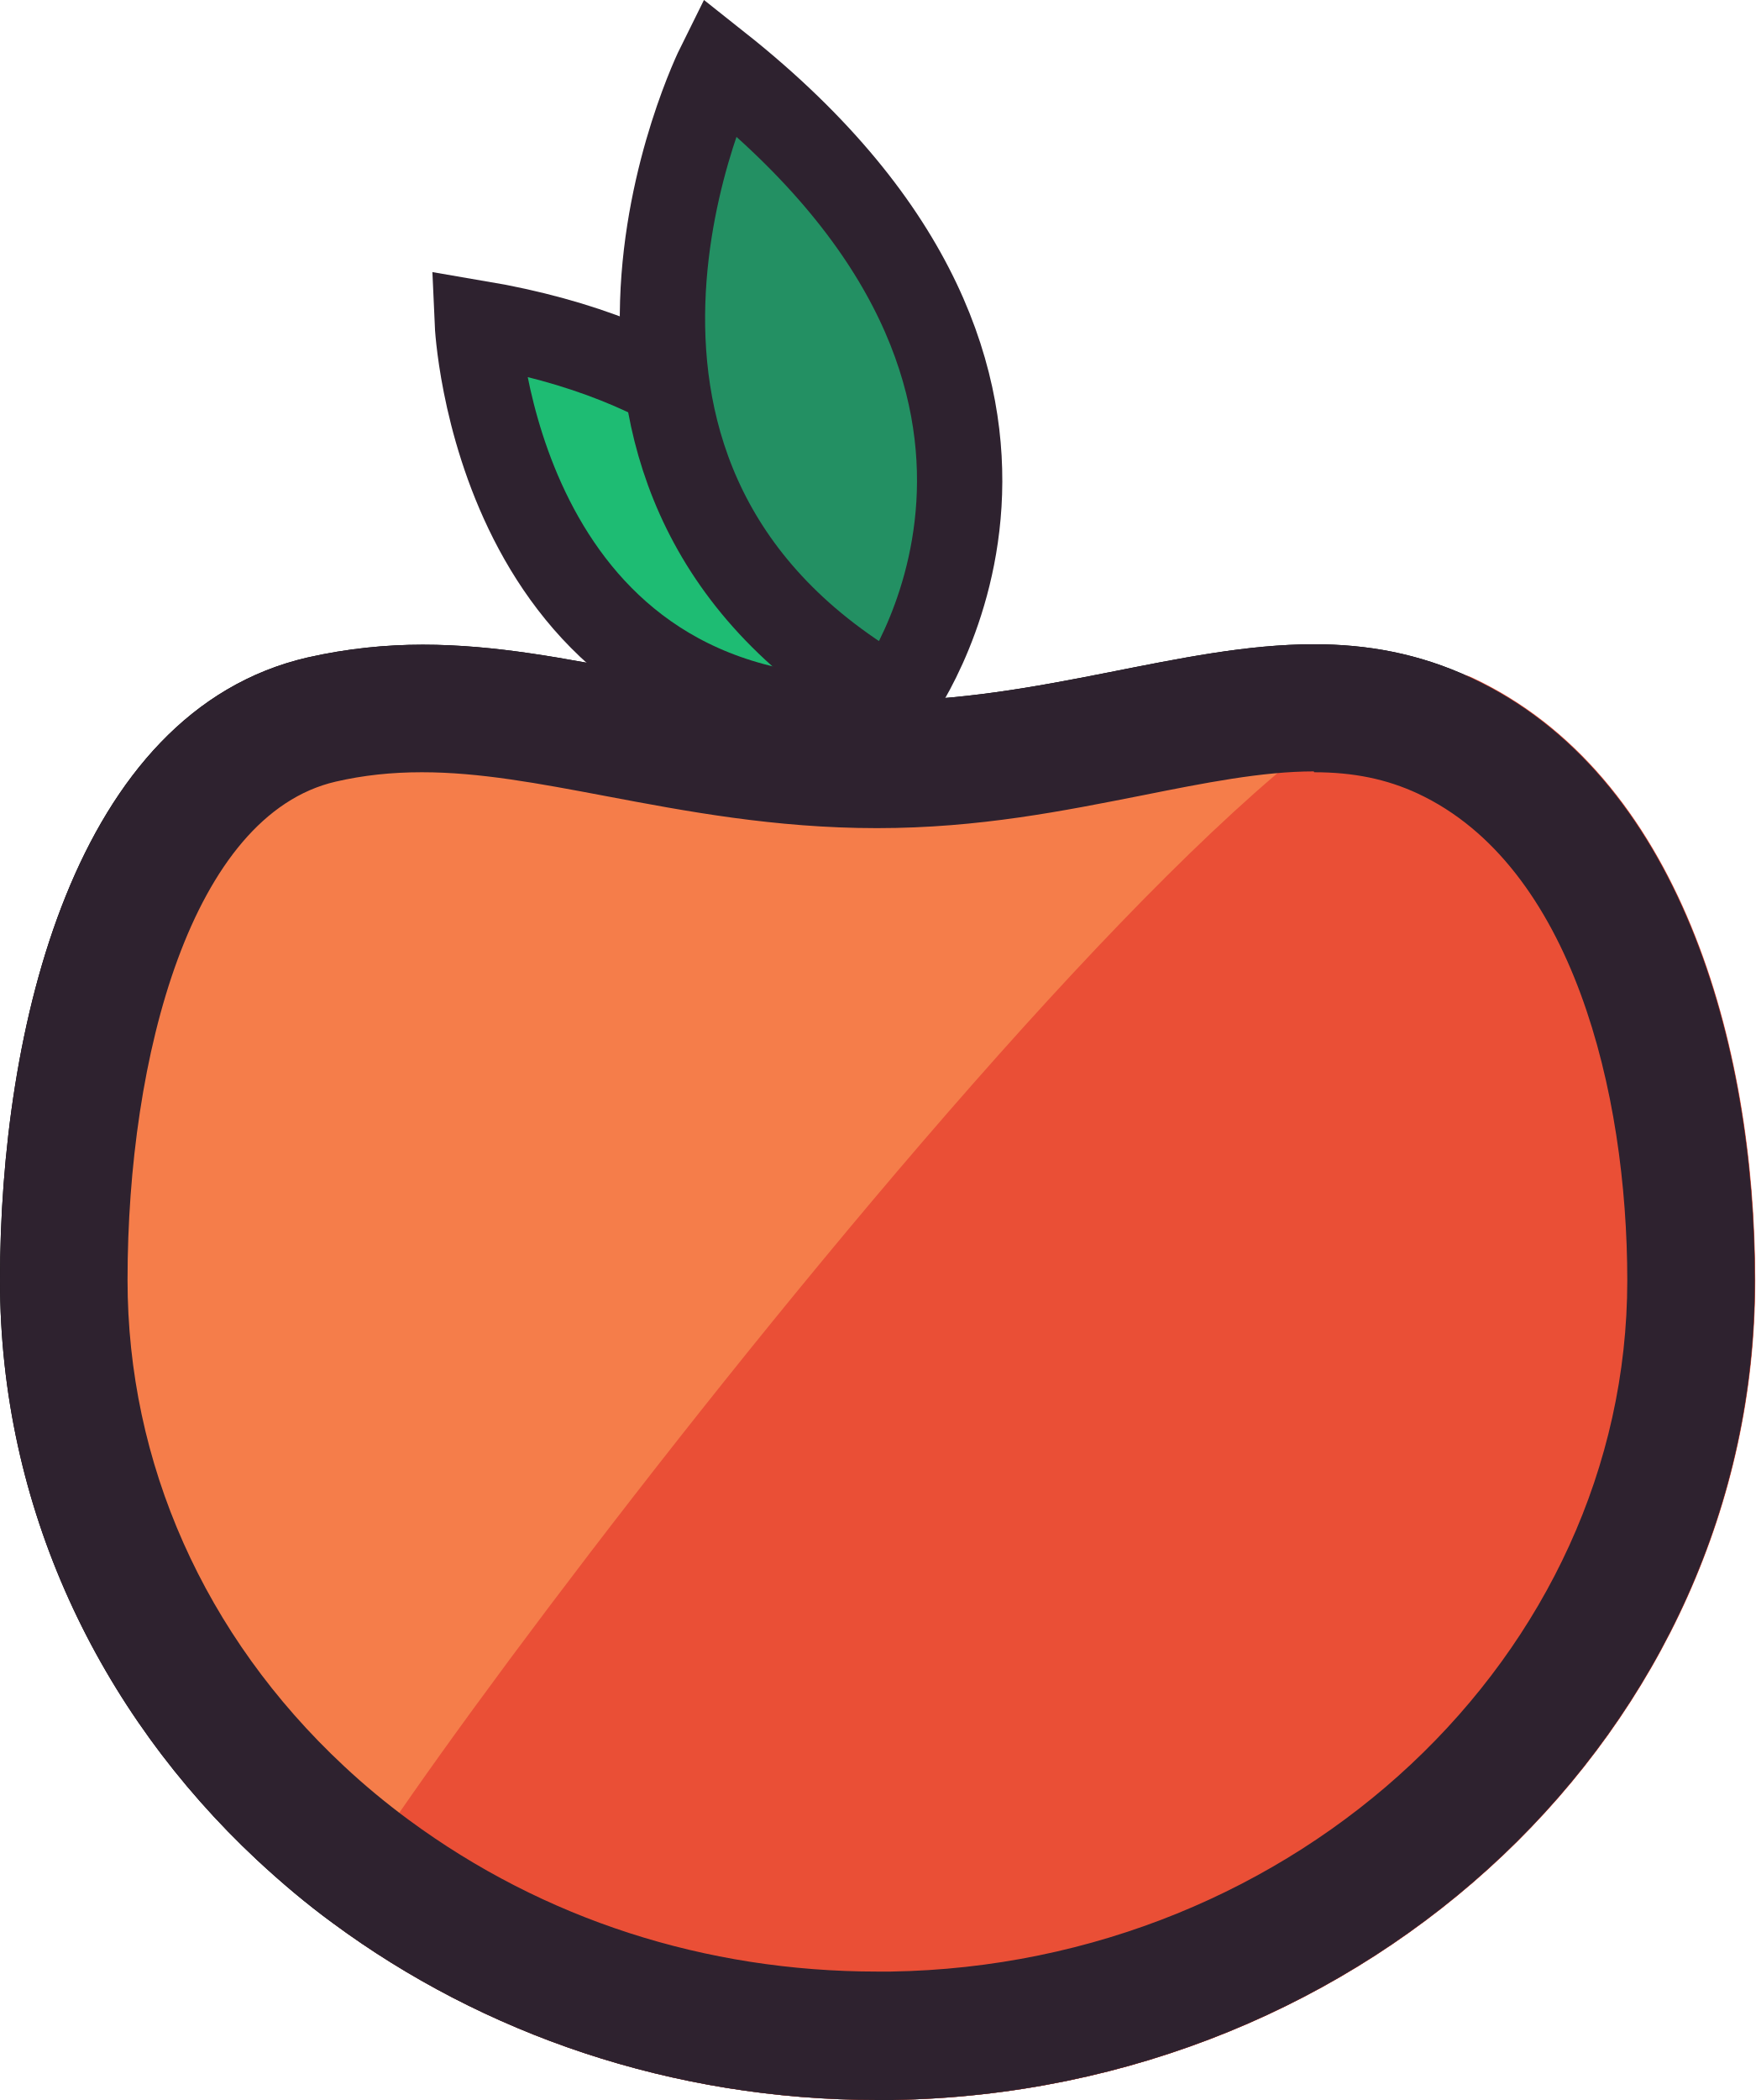
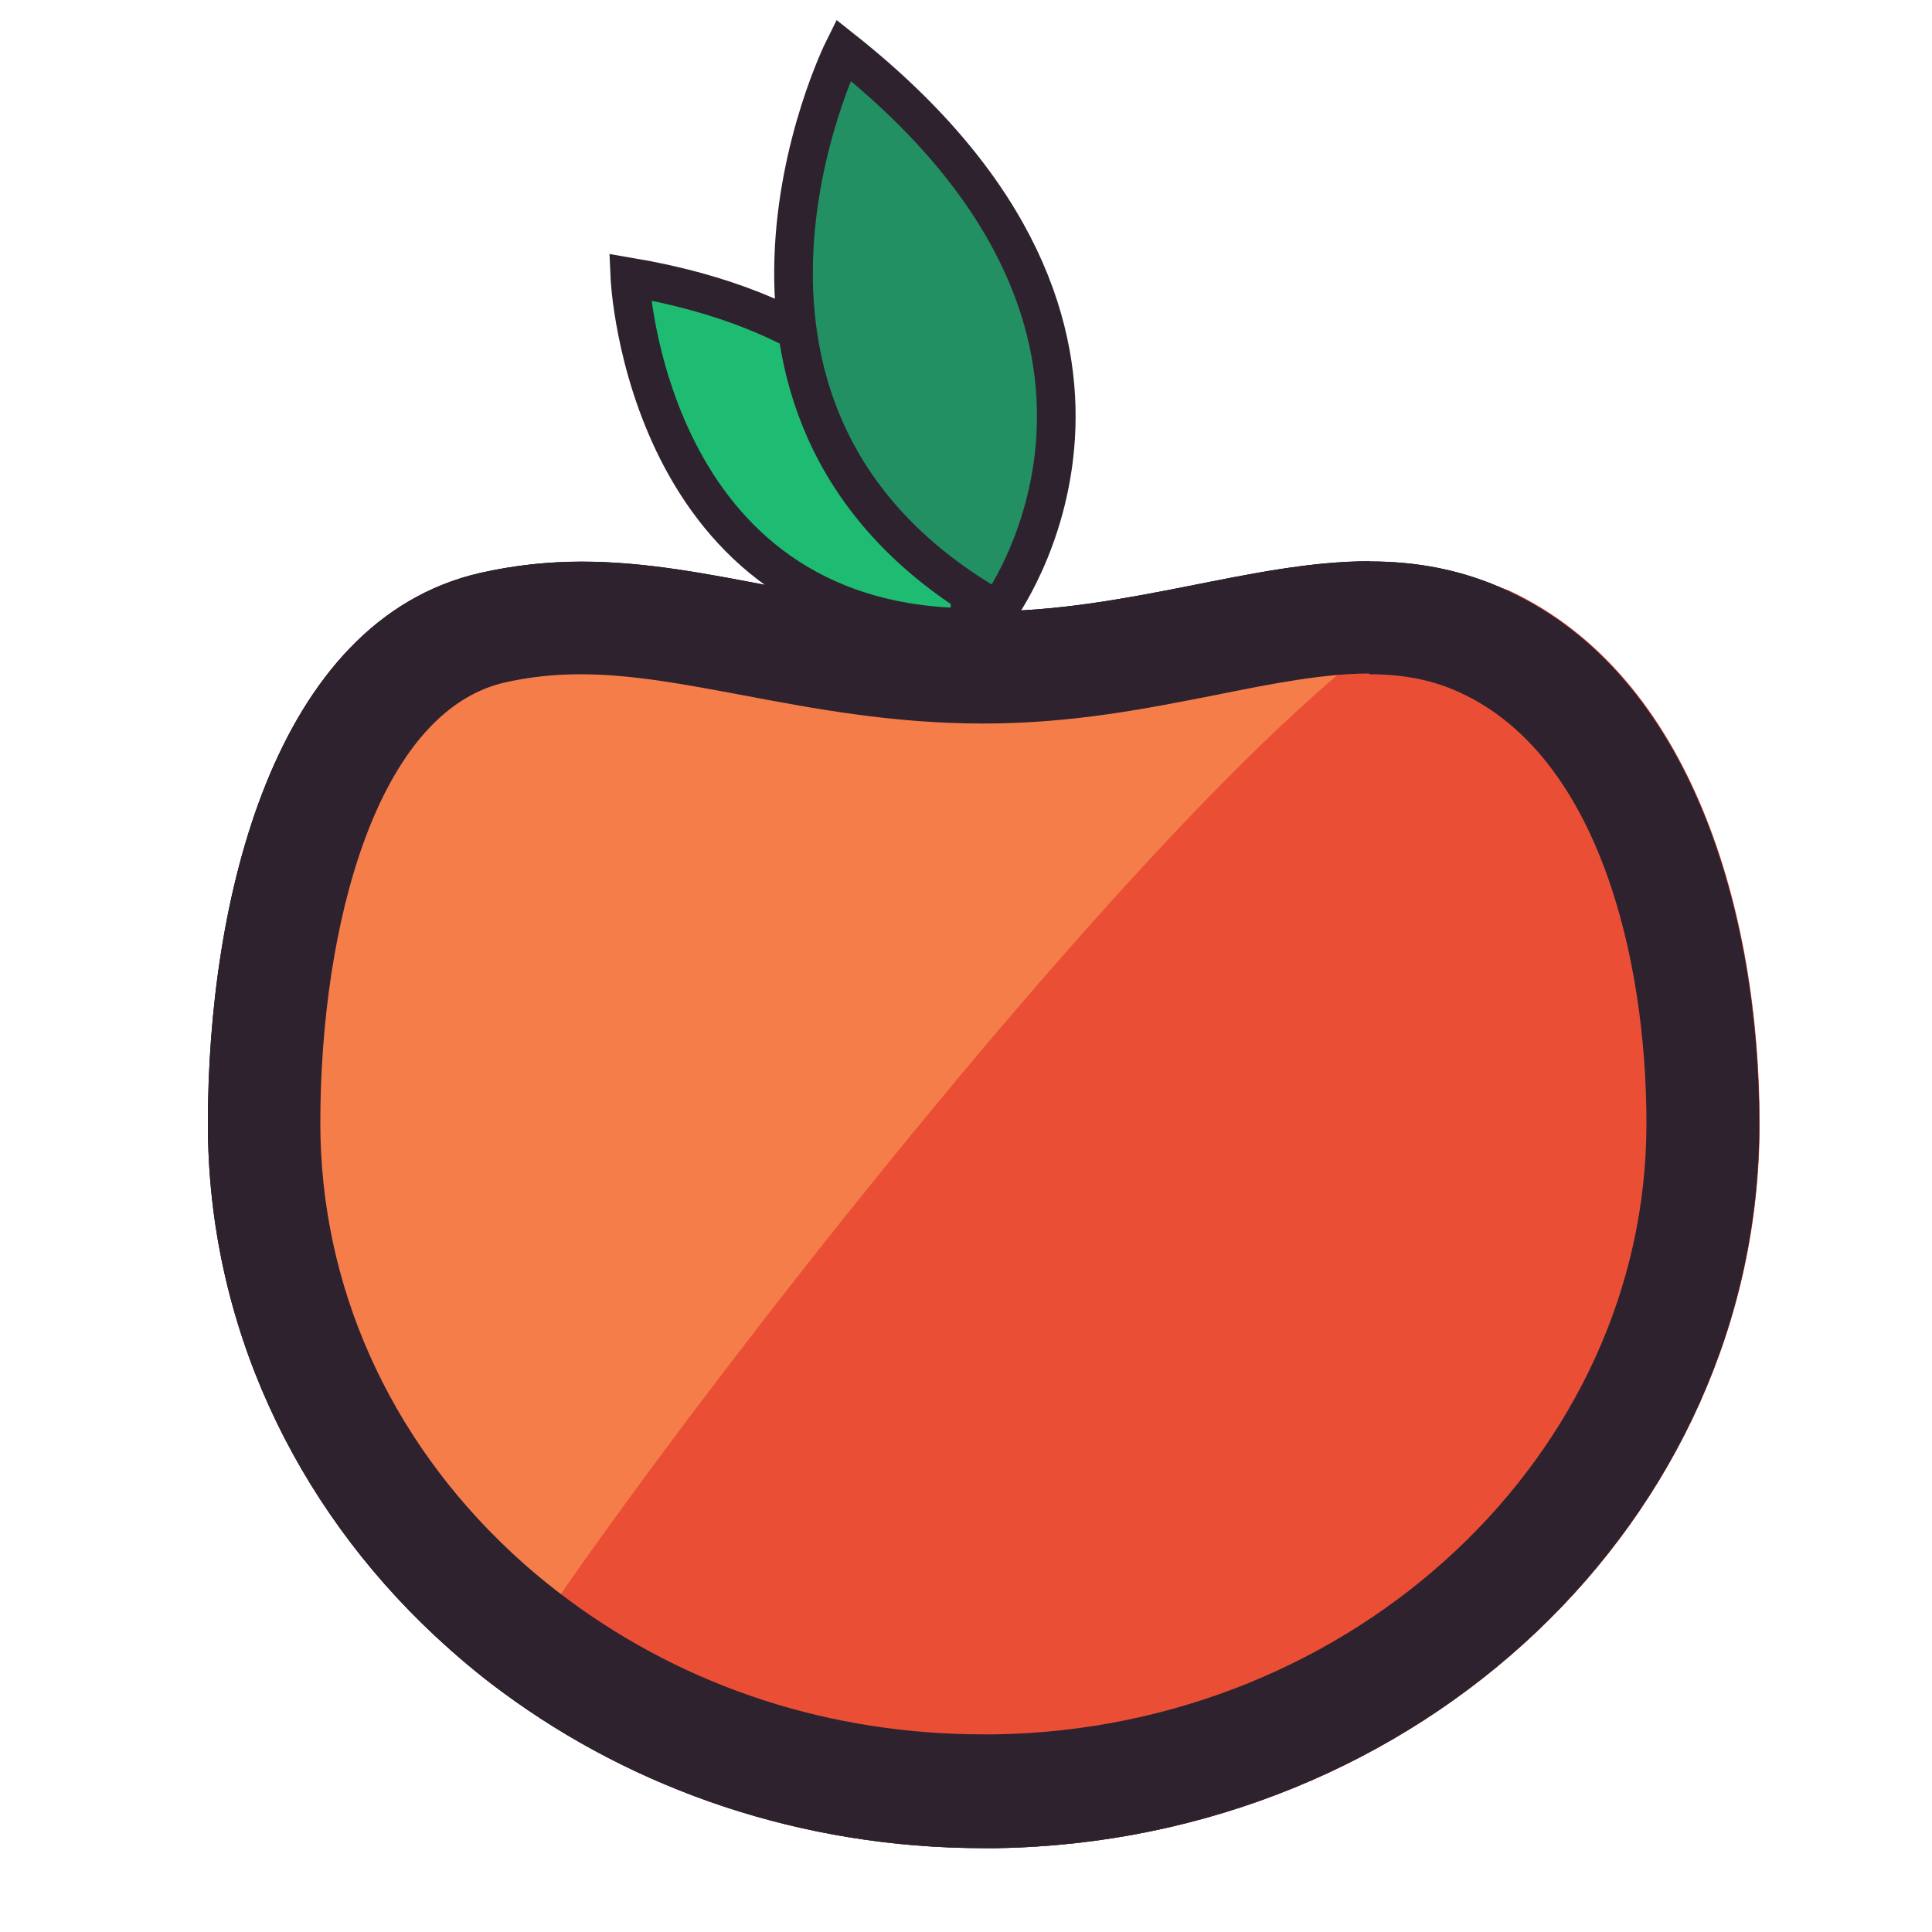
- <svg xmlns="http://www.w3.org/2000/svg" id="Layer_1" data-name="Layer 1" viewBox="0 0 41.15 49.22">
+ <svg xmlns="http://www.w3.org/2000/svg" id="Layer_1" viewBox="0 0 100 100">
  <defs>
    <style>
      .cls-1 {
+         fill: none;
+       }
+ 
+       .cls-2 {
        fill: #2e222f;
      }

-       .cls-2 {
+       .cls-3 {
        fill: #f57d4a;
      }

-       .cls-3 {
+       .cls-4 {
        fill: #1ebc73;
      }

-       .cls-3, .cls-4 {
+       .cls-4, .cls-5 {
        stroke: #2e222f;
        stroke-miterlimit: 10;
        stroke-width: 2px;
      }

-       .cls-5 {
+       .cls-6 {
        fill: #ea4f36;
      }

-       .cls-4 {
+       .cls-5 {
        fill: #239063;
      }
    </style>
  </defs>
  <g>
-     <path class="cls-2" d="M20.57,48.72c-4.57,0-8.88-1.4-12.46-4.04-.61-.45-1.2-.94-1.75-1.45-3.78-3.53-5.86-8.22-5.86-13.21,0-6.06,1.79-12.96,6.82-14.12.84-.19,1.68-.29,2.58-.29,1.6,0,3.15.3,4.79.61,1.83.35,3.72.71,5.88.71s3.94-.37,5.74-.73c1.57-.31,3.05-.6,4.49-.6,1.28,0,2.43.24,3.49.74,5.89,2.75,6.35,11.16,6.35,13.68,0,10.14-8.85,18.53-19.73,18.7h-.35Z" />
-     <path d="M30.81,16.1c1.23,0,2.27.22,3.28.69,4.47,2.09,6.06,8.2,6.06,13.22,0,9.87-8.63,18.04-19.23,18.2-.11,0-.23,0-.34,0-4.47,0-8.67-1.36-12.16-3.94-.59-.44-1.17-.92-1.7-1.42-3.68-3.44-5.71-8-5.71-12.85,0-5.87,1.69-12.54,6.44-13.63.8-.18,1.61-.27,2.47-.27,1.55,0,3.08.29,4.69.6,1.85.35,3.76.72,5.98.72s4.01-.37,5.84-.74c1.55-.31,3-.6,4.4-.6M30.81,15.1c-3.14,0-6.38,1.33-10.23,1.33-4.07,0-7.23-1.32-10.67-1.32-.87,0-1.77.09-2.7.3C1.71,16.68,0,24.17,0,30.01c0,5.3,2.3,10.1,6.02,13.58.57.53,1.16,1.03,1.79,1.49,3.51,2.59,7.94,4.14,12.76,4.14.12,0,.24,0,.35,0,11.2-.18,20.22-8.71,20.22-19.2,0-5.59-1.8-11.87-6.64-14.13-1.24-.58-2.46-.79-3.7-.79h0Z" />
+     <path class="cls-3" d="M50.91,94.68c-8.92,0-17.33-2.73-24.32-7.89-1.19-.88-2.34-1.83-3.42-2.83-7.38-6.89-11.44-16.05-11.44-25.79,0-11.83,3.49-25.3,13.31-27.56,1.64-.37,3.28-.57,5.04-.57,3.12,0,6.15.59,9.35,1.19,3.57.68,7.26,1.39,11.48,1.39s7.69-.72,11.21-1.43c3.06-.61,5.95-1.17,8.77-1.17,2.5,0,4.74.47,6.81,1.44,11.5,5.37,12.4,21.79,12.4,26.71,0,19.79-17.28,36.17-38.52,36.5h-.68.02Z" />
+     <path d="M70.9,31c2.4,0,4.43.43,6.4,1.35,8.73,4.08,11.83,16.01,11.83,25.81,0,19.27-16.85,35.22-37.54,35.53h-.66c-8.73,0-16.92-2.65-23.74-7.69-1.15-.86-2.28-1.8-3.32-2.77-7.18-6.72-11.15-15.62-11.15-25.08,0-11.46,3.3-24.48,12.57-26.61,1.56-.35,3.14-.53,4.82-.53,3.03,0,6.01.57,9.16,1.17,3.61.68,7.34,1.41,11.67,1.41s7.83-.72,11.4-1.44c3.03-.61,5.86-1.17,8.59-1.17M70.9,29.05c-6.13,0-12.45,2.6-19.97,2.6-7.95,0-14.11-2.58-20.83-2.58-1.7,0-3.46.18-5.27.59-10.74,2.48-14.07,17.1-14.07,28.5,0,10.35,4.49,19.72,11.75,26.51,1.11,1.03,2.26,2.01,3.49,2.91,6.85,5.06,15.5,8.08,24.91,8.08h.68c21.86-.35,39.47-17,39.47-37.48,0-10.91-3.51-23.17-12.96-27.58-2.42-1.13-4.8-1.54-7.22-1.54h.02Z" />
  </g>
-   <path class="cls-5" d="M41.15,30.01c0-5.59-1.8-11.87-6.64-14.13-4.38-2.05-27.32,28.74-26.69,29.2,3.51,2.59,7.94,4.14,12.76,4.14.12,0,.24,0,.35,0,11.2-.18,20.22-8.71,20.22-19.2Z" />
-   <path class="cls-1" d="M30.81,18.1c.92,0,1.7.16,2.43.5,3.62,1.69,4.91,7,4.91,11.41,0,8.78-7.75,16.05-17.27,16.2h-.31c-4.04,0-7.83-1.23-10.98-3.55-.53-.39-1.05-.82-1.53-1.27-3.27-3.05-5.07-7.1-5.07-11.39,0-5.25,1.51-10.9,4.88-11.68.65-.15,1.31-.22,2.02-.22,1.36,0,2.73.26,4.32.56,1.85.35,3.95.75,6.35.75s4.4-.41,6.23-.77c1.45-.29,2.81-.56,4.01-.56M30.81,15.1c-3.14,0-6.38,1.33-10.23,1.33-4.07,0-7.23-1.32-10.67-1.32-.87,0-1.77.09-2.7.3C1.71,16.68,0,24.17,0,30.01,0,35.32,2.3,40.12,6.02,43.59c.57.53,1.16,1.03,1.79,1.49,3.51,2.59,7.94,4.14,12.76,4.14.12,0,.24,0,.35,0,11.2-.18,20.22-8.71,20.22-19.2,0-5.59-1.8-11.87-6.64-14.13-1.24-.58-2.46-.79-3.7-.79h0Z" />
-   <path class="cls-3" d="M20.18,16.86s1.04-7.59-8.99-9.29c0,0,.4,9.21,8.99,9.29Z" />
-   <path class="cls-4" d="M20.95,16.41s5.45-7.29-4.1-14.86c0,0-4.87,9.8,4.1,14.86Z" />
+   <path class="cls-6" d="M91.08,58.15c0-10.91-3.51-23.17-12.96-27.58-8.55-4-53.33,56.1-52.1,57,6.85,5.06,15.5,8.08,24.91,8.08h.68c21.86-.35,39.47-17,39.47-37.48v-.02Z" />
+   <path class="cls-2" d="M70.9,34.9c1.8,0,3.32.31,4.74.98,7.07,3.3,9.58,13.66,9.58,22.27,0,17.14-15.13,31.33-33.71,31.62h-.61c-7.89,0-15.29-2.4-21.43-6.93-1.03-.76-2.05-1.6-2.99-2.48-6.38-5.95-9.9-13.86-9.9-22.23,0-10.25,2.95-21.28,9.53-22.8,1.27-.29,2.56-.43,3.94-.43,2.65,0,5.33.51,8.43,1.09,3.61.68,7.71,1.46,12.4,1.46s8.59-.8,12.16-1.5c2.83-.57,5.49-1.09,7.83-1.09M70.9,29.05c-6.13,0-12.45,2.6-19.97,2.6-7.95,0-14.11-2.58-20.83-2.58-1.7,0-3.46.18-5.27.59-10.74,2.48-14.07,17.1-14.07,28.5,0,10.37,4.49,19.74,11.75,26.51,1.11,1.03,2.26,2.01,3.49,2.91,6.85,5.06,15.5,8.08,24.91,8.08h.68c21.86-.35,39.47-17,39.47-37.48,0-10.91-3.51-23.17-12.96-27.58-2.42-1.13-4.8-1.54-7.22-1.54h.02Z" />
+   <path class="cls-4" d="M50.15,32.48s2.03-14.82-17.55-18.14c0,0,.78,17.98,17.55,18.14Z" />
+   <path class="cls-5" d="M51.65,31.6s10.64-14.23-8-29.01c0,0-9.51,19.13,8,29.01Z" />
+   <rect class="cls-1" width="100" height="100" />
</svg>
